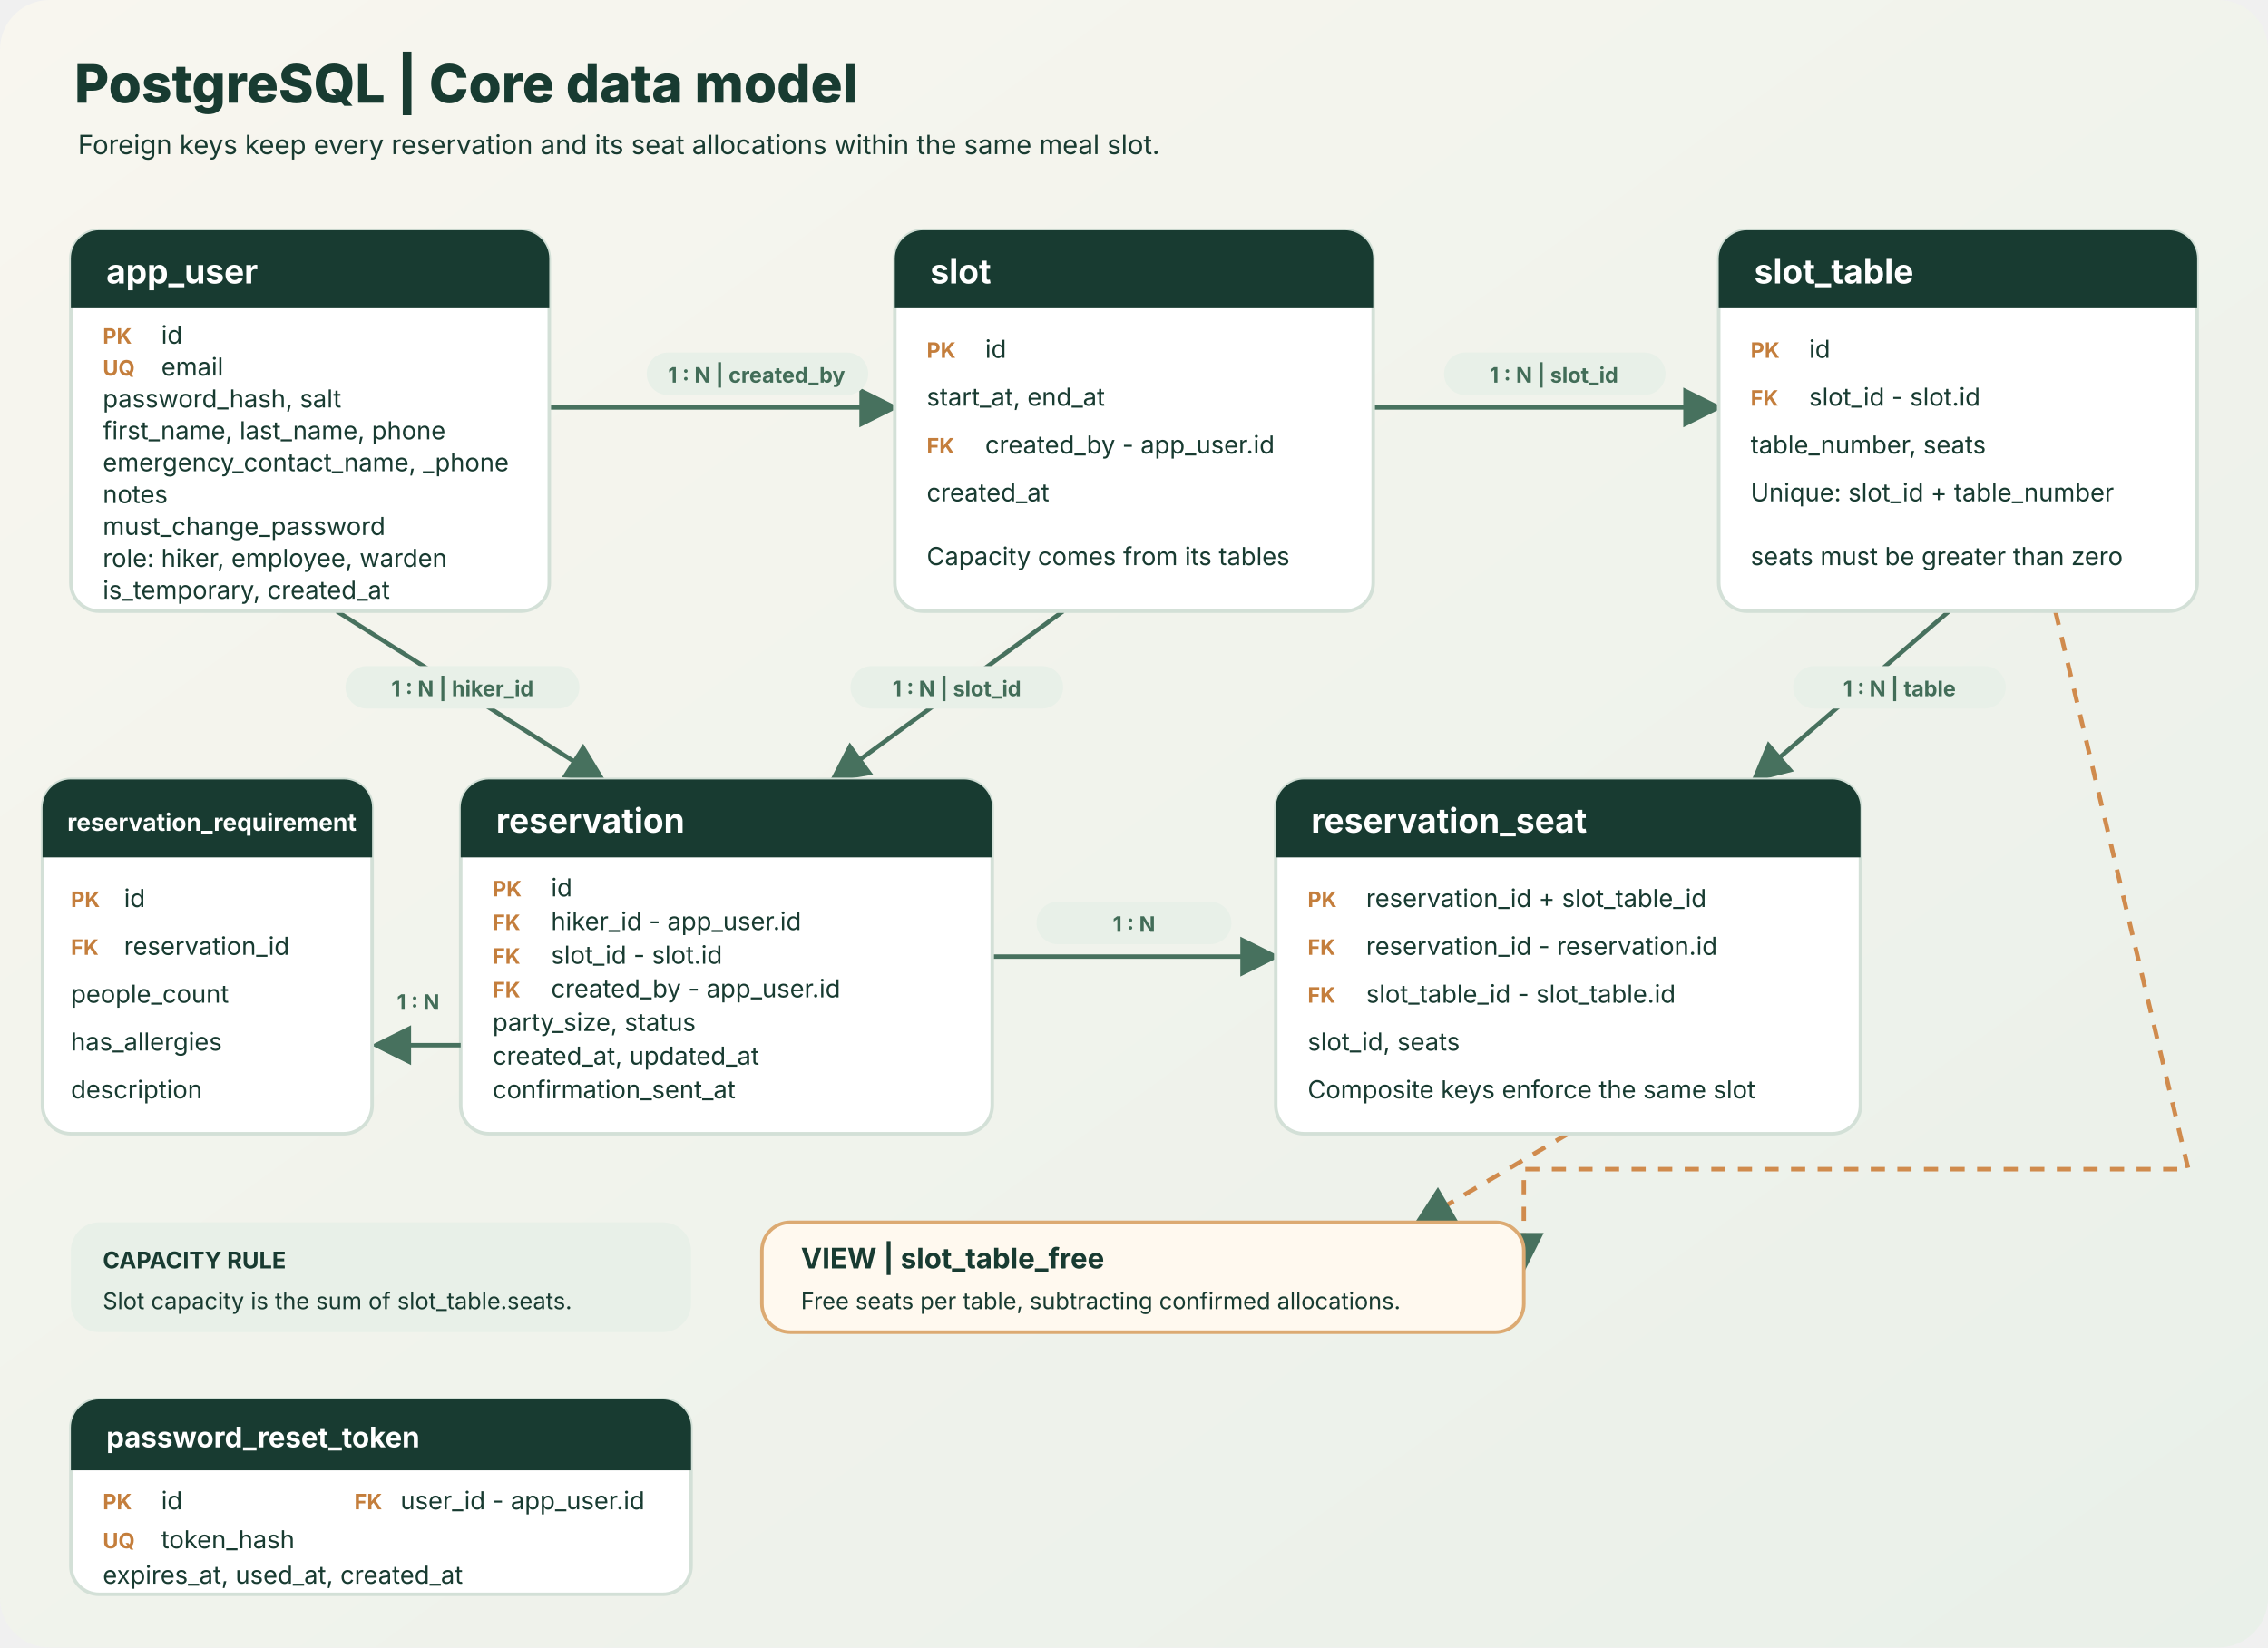
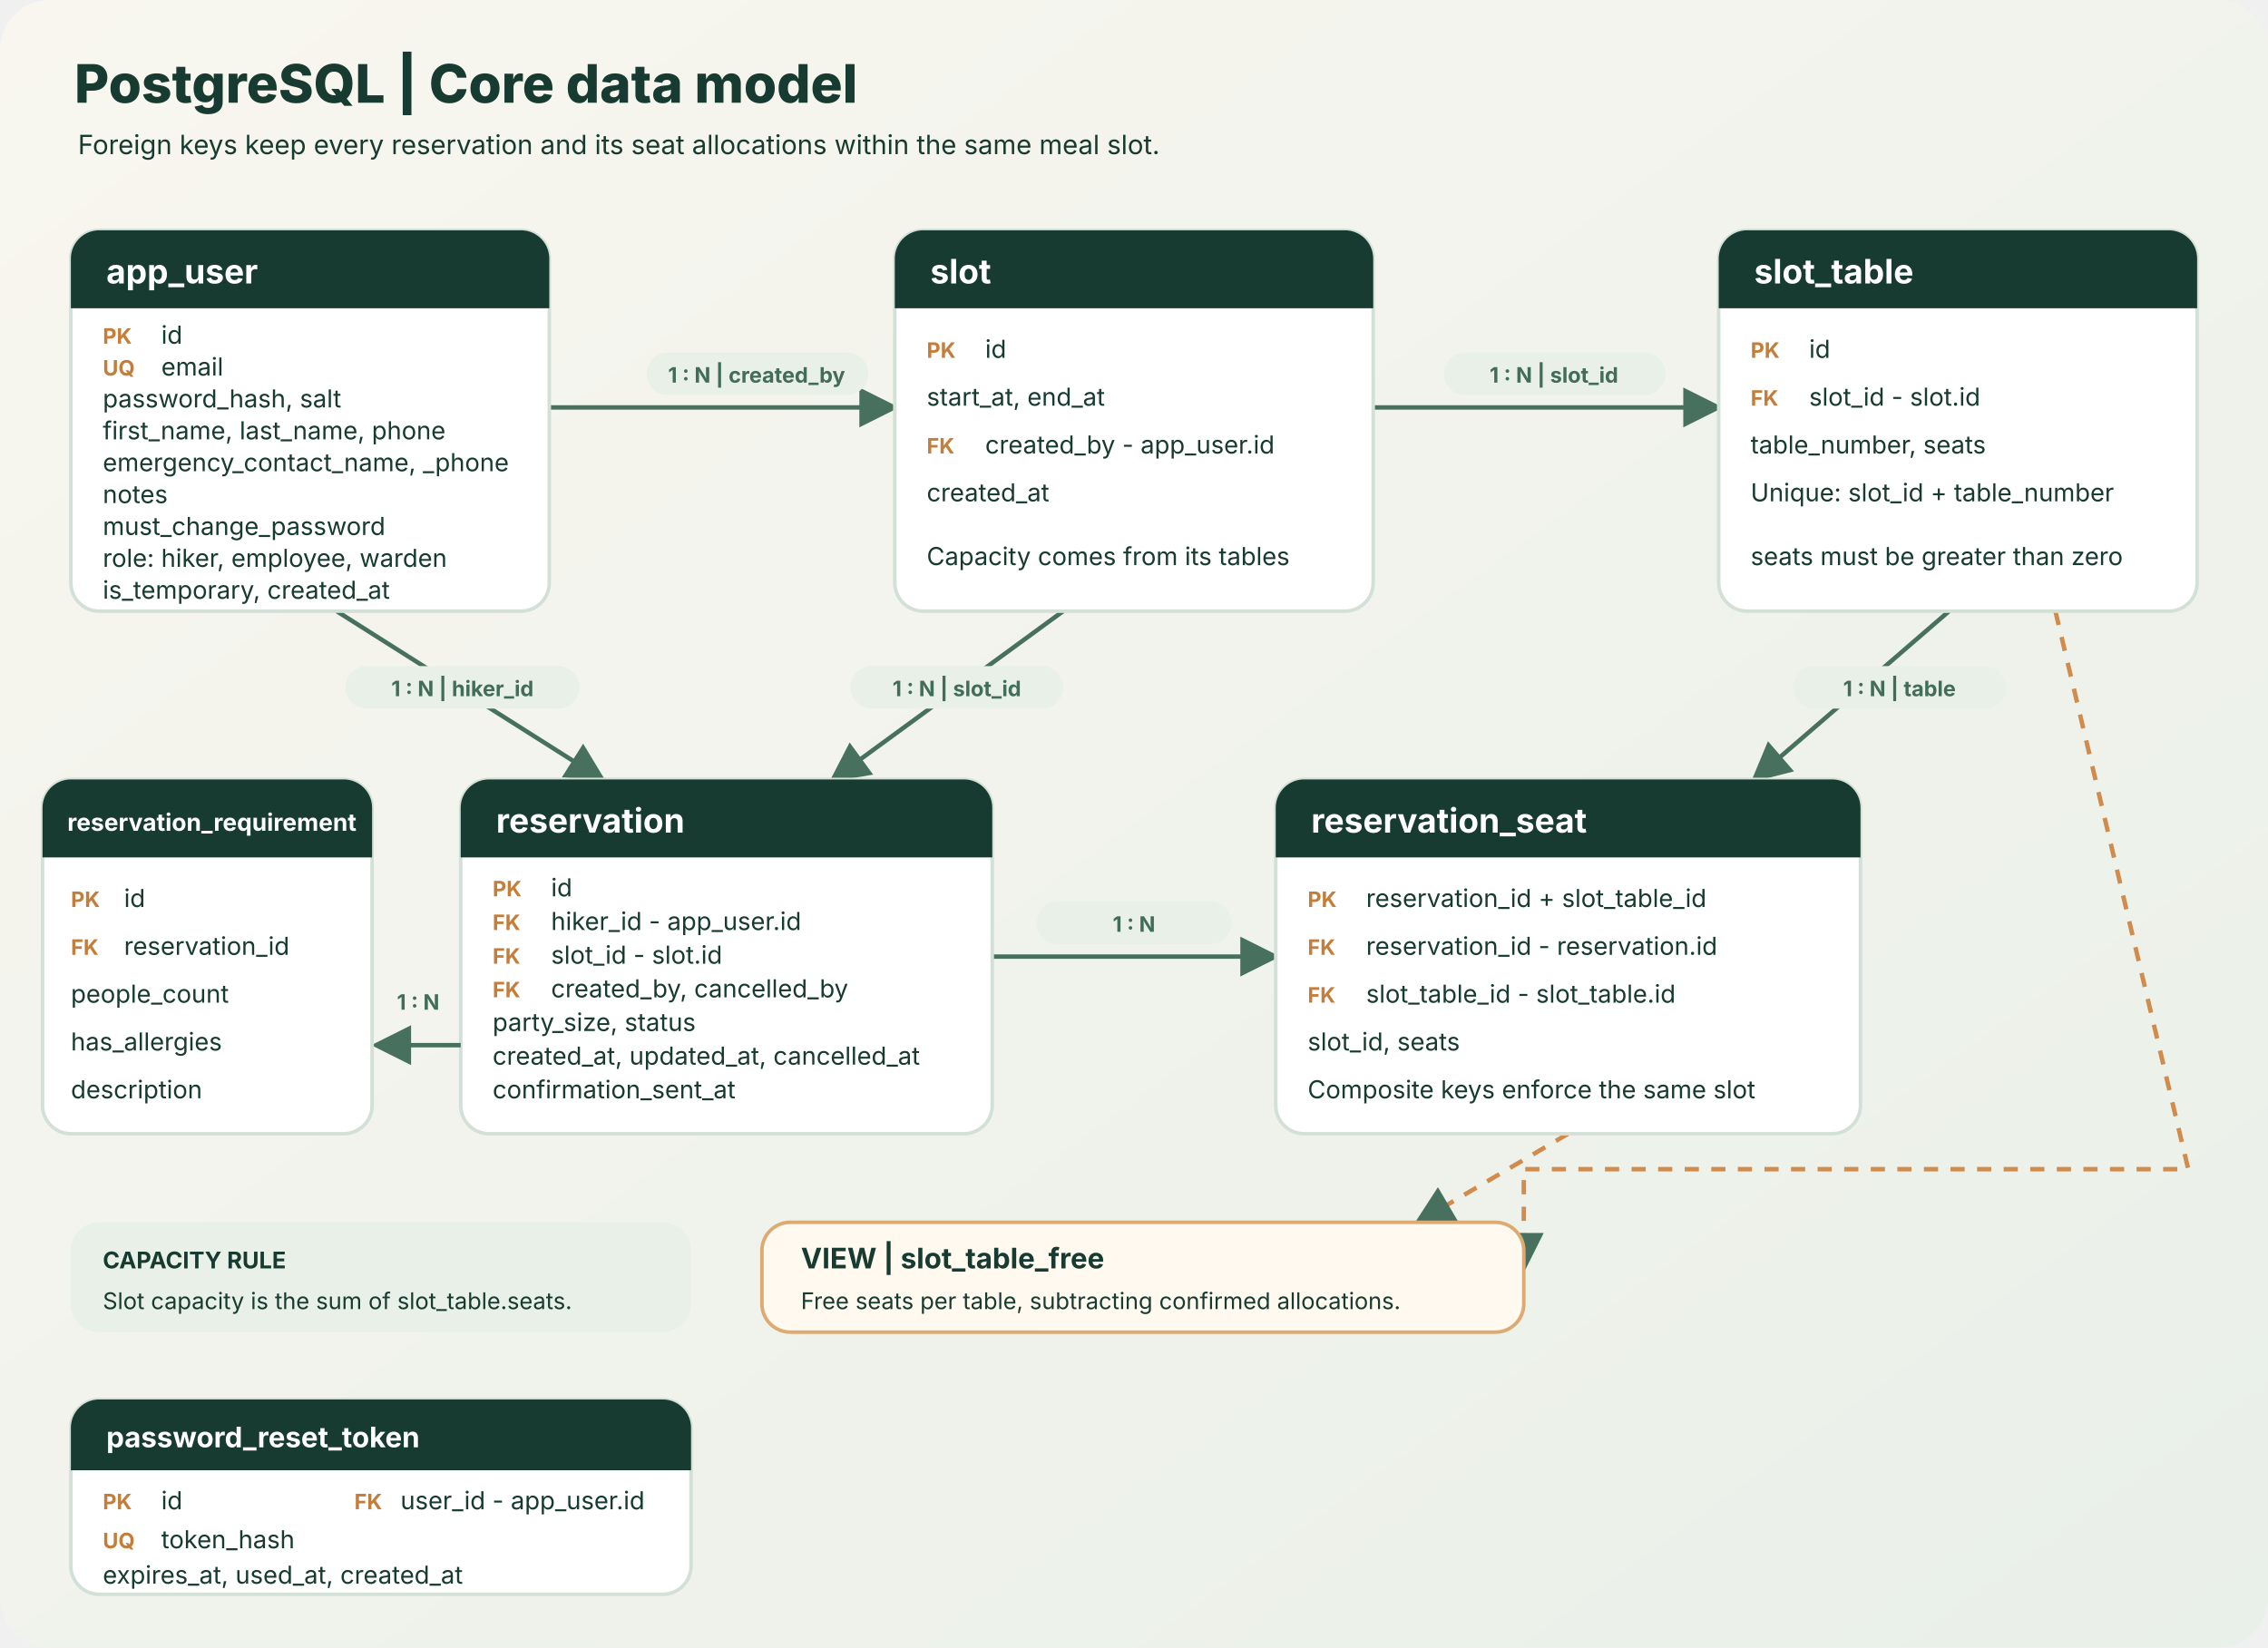
<svg xmlns="http://www.w3.org/2000/svg" width="1280" height="930" viewBox="0 0 1280 930" role="img" aria-labelledby="title description">
  <defs>
    <linearGradient id="background" x1="0" y1="0" x2="1" y2="1">
      <stop offset="0" stop-color="#f8f6ef" />
      <stop offset="1" stop-color="#e9f0e9" />
    </linearGradient>
    <marker id="arrow" markerWidth="9" markerHeight="9" refX="8" refY="4.5" orient="auto" markerUnits="strokeWidth">
      <path d="M0,0 L9,4.5 L0,9 z" fill="#47715e" />
    </marker>
    <style>
      text { font-family: Inter, "Segoe UI", Arial, sans-serif; fill: #183b31; }
      .card { fill: #ffffff; stroke: #d3e0d7; stroke-width: 2; }
      .header { fill: #183b31; }
      .entity { font-size: 19px; font-weight: 700; fill: #ffffff; }
      .field { font-size: 14px; }
      .key { font-size: 12px; font-weight: 700; fill: #c47e3c; }
      .rel { font-size: 12px; font-weight: 700; fill: #426d58; }
      .connector { fill: none; stroke: #47715e; stroke-width: 2.5; marker-end: url(#arrow); }
      .derived { fill: none; stroke: #d08b4d; stroke-width: 2.5; stroke-dasharray: 8 7; marker-end: url(#arrow); }
    </style>
  </defs>
  <rect width="1280" height="930" rx="28" fill="url(#background)" />
  <text x="42" y="58" font-size="30" font-weight="800">PostgreSQL | Core data model</text>
  <text x="44" y="87" font-size="15" fill="#587268">Foreign keys keep every reservation and its seat allocations within the same meal slot.</text>
  <path class="connector" d="M310 230 H505" />
  <path class="connector" d="M775 230 H970" />
  <path class="connector" d="M190 345 L340 440" />
  <path class="connector" d="M600 345 L470 440" />
  <path class="connector" d="M560 540 H720" />
  <path class="connector" d="M1100 345 L990 440" />
  <path class="derived" d="M1160 345 L1235 660 H860 V716" />
  <path class="derived" d="M885 640 L800 690" />
  <rect x="365" y="199" width="125" height="24" rx="12" fill="#e8f0e8" />
  <text x="427" y="216" text-anchor="middle" class="rel">1 : N | created_by</text>
  <rect x="815" y="199" width="125" height="24" rx="12" fill="#e8f0e8" />
  <text x="877" y="216" text-anchor="middle" class="rel">1 : N | slot_id</text>
  <rect x="195" y="376" width="132" height="24" rx="12" fill="#e8f0e8" />
  <text x="261" y="393" text-anchor="middle" class="rel">1 : N | hiker_id</text>
  <rect x="480" y="376" width="120" height="24" rx="12" fill="#e8f0e8" />
  <text x="540" y="393" text-anchor="middle" class="rel">1 : N | slot_id</text>
  <rect x="585" y="509" width="110" height="24" rx="12" fill="#e8f0e8" />
  <text x="640" y="526" text-anchor="middle" class="rel">1 : N</text>
  <rect x="1012" y="376" width="120" height="24" rx="12" fill="#e8f0e8" />
  <text x="1072" y="393" text-anchor="middle" class="rel">1 : N | table</text>
  <rect x="40" y="130" width="270" height="215" rx="16" class="card" />
  <path d="M56 130 H294 A16 16 0 0 1 310 146 V174 H40 V146 A16 16 0 0 1 56 130" class="header" />
  <text x="60" y="160" class="entity">app_user</text>
  <text x="58" y="194" class="key">PK</text>
  <text x="91" y="194" class="field">id</text>
  <text x="58" y="212" class="key">UQ</text>
  <text x="91" y="212" class="field">email</text>
  <text x="58" y="230" class="field">password_hash, salt</text>
  <text x="58" y="248" class="field">first_name, last_name, phone</text>
  <text x="58" y="266" class="field">emergency_contact_name, _phone</text>
  <text x="58" y="284" class="field">notes</text>
  <text x="58" y="302" class="field">must_change_password</text>
  <text x="58" y="320" class="field">role: hiker, employee, warden</text>
  <text x="58" y="338" class="field">is_temporary, created_at</text>
  <rect x="505" y="130" width="270" height="215" rx="16" class="card" />
  <path d="M521 130 H759 A16 16 0 0 1 775 146 V174 H505 V146 A16 16 0 0 1 521 130" class="header" />
  <text x="525" y="160" class="entity">slot</text>
  <text x="523" y="202" class="key">PK</text>
  <text x="556" y="202" class="field">id</text>
  <text x="523" y="229" class="field">start_at, end_at</text>
  <text x="523" y="256" class="key">FK</text>
  <text x="556" y="256" class="field">created_by - app_user.id</text>
  <text x="523" y="283" class="field">created_at</text>
  <text x="523" y="319" class="field">Capacity comes from its tables</text>
  <rect x="970" y="130" width="270" height="215" rx="16" class="card" />
  <path d="M986 130 H1224 A16 16 0 0 1 1240 146 V174 H970 V146 A16 16 0 0 1 986 130" class="header" />
  <text x="990" y="160" class="entity">slot_table</text>
  <text x="988" y="202" class="key">PK</text>
  <text x="1021" y="202" class="field">id</text>
  <text x="988" y="229" class="key">FK</text>
  <text x="1021" y="229" class="field">slot_id - slot.id</text>
  <text x="988" y="256" class="field">table_number, seats</text>
  <text x="988" y="283" class="field">Unique: slot_id + table_number</text>
  <text x="988" y="319" class="field">seats must be greater than zero</text>
  <rect x="260" y="440" width="300" height="200" rx="16" class="card" />
  <path d="M276 440 H544 A16 16 0 0 1 560 456 V484 H260 V456 A16 16 0 0 1 276 440" class="header" />
  <text x="280" y="470" class="entity">reservation</text>
  <text x="278" y="506" class="key">PK</text>
  <text x="311" y="506" class="field">id</text>
  <text x="278" y="525" class="key">FK</text>
  <text x="311" y="525" class="field">hiker_id - app_user.id</text>
  <text x="278" y="544" class="key">FK</text>
  <text x="311" y="544" class="field">slot_id - slot.id</text>
  <text x="278" y="563" class="key">FK</text>
-   <text x="311" y="563" class="field">created_by - app_user.id</text>
+   <text x="311" y="563" class="field">created_by, cancelled_by</text>
  <text x="278" y="582" class="field">party_size, status</text>
-   <text x="278" y="601" class="field">created_at, updated_at</text>
+   <text x="278" y="601" class="field">created_at, updated_at, cancelled_at</text>
  <text x="278" y="620" class="field">confirmation_sent_at</text>
  <path class="connector" d="M260 590 H212" />
  <text x="236" y="570" text-anchor="middle" class="rel">1 : N</text>
  <rect x="24" y="440" width="186" height="200" rx="16" class="card" />
  <path d="M40 440 H194 A16 16 0 0 1 210 456 V484 H24 V456 A16 16 0 0 1 40 440" class="header" />
  <text x="38" y="469" class="entity" style="font-size:13.5px">reservation_requirement</text>
  <text x="40" y="512" class="key">PK</text>
  <text x="70" y="512" class="field">id</text>
  <text x="40" y="539" class="key">FK</text>
  <text x="70" y="539" class="field">reservation_id</text>
  <text x="40" y="566" class="field">people_count</text>
  <text x="40" y="593" class="field">has_allergies</text>
  <text x="40" y="620" class="field">description</text>
  <rect x="720" y="440" width="330" height="200" rx="16" class="card" />
  <path d="M736 440 H1034 A16 16 0 0 1 1050 456 V484 H720 V456 A16 16 0 0 1 736 440" class="header" />
  <text x="740" y="470" class="entity">reservation_seat</text>
  <text x="738" y="512" class="key">PK</text>
  <text x="771" y="512" class="field">reservation_id + slot_table_id</text>
  <text x="738" y="539" class="key">FK</text>
  <text x="771" y="539" class="field">reservation_id - reservation.id</text>
  <text x="738" y="566" class="key">FK</text>
  <text x="771" y="566" class="field">slot_table_id - slot_table.id</text>
  <text x="738" y="593" class="field">slot_id, seats</text>
  <text x="738" y="620" class="field">Composite keys enforce the same slot</text>
  <rect x="430" y="690" width="430" height="62" rx="16" fill="#fff9ef" stroke="#dcaa72" stroke-width="2" />
  <text x="452" y="716" font-size="16" font-weight="700">VIEW | slot_table_free</text>
  <text x="452" y="739" font-size="13" fill="#587268">Free seats per table, subtracting confirmed allocations.</text>
  <rect x="40" y="690" width="350" height="62" rx="16" fill="#e8f0e8" />
  <text x="58" y="716" font-size="13" font-weight="700">CAPACITY RULE</text>
  <text x="58" y="739" font-size="13" fill="#587268">Slot capacity is the sum of slot_table.seats.</text>
  <rect x="40" y="790" width="350" height="110" rx="16" class="card" />
  <path d="M56 790 H374 A16 16 0 0 1 390 806 V830 H40 V806 A16 16 0 0 1 56 790" class="header" />
  <text x="60" y="817" class="entity" style="font-size:16px">password_reset_token</text>
  <text x="58" y="852" class="key">PK</text>
  <text x="91" y="852" class="field">id</text>
  <text x="200" y="852" class="key">FK</text>
  <text x="226" y="852" class="field">user_id - app_user.id</text>
  <text x="58" y="874" class="key">UQ</text>
  <text x="91" y="874" class="field">token_hash</text>
  <text x="58" y="894" class="field">expires_at, used_at, created_at</text>
</svg>
